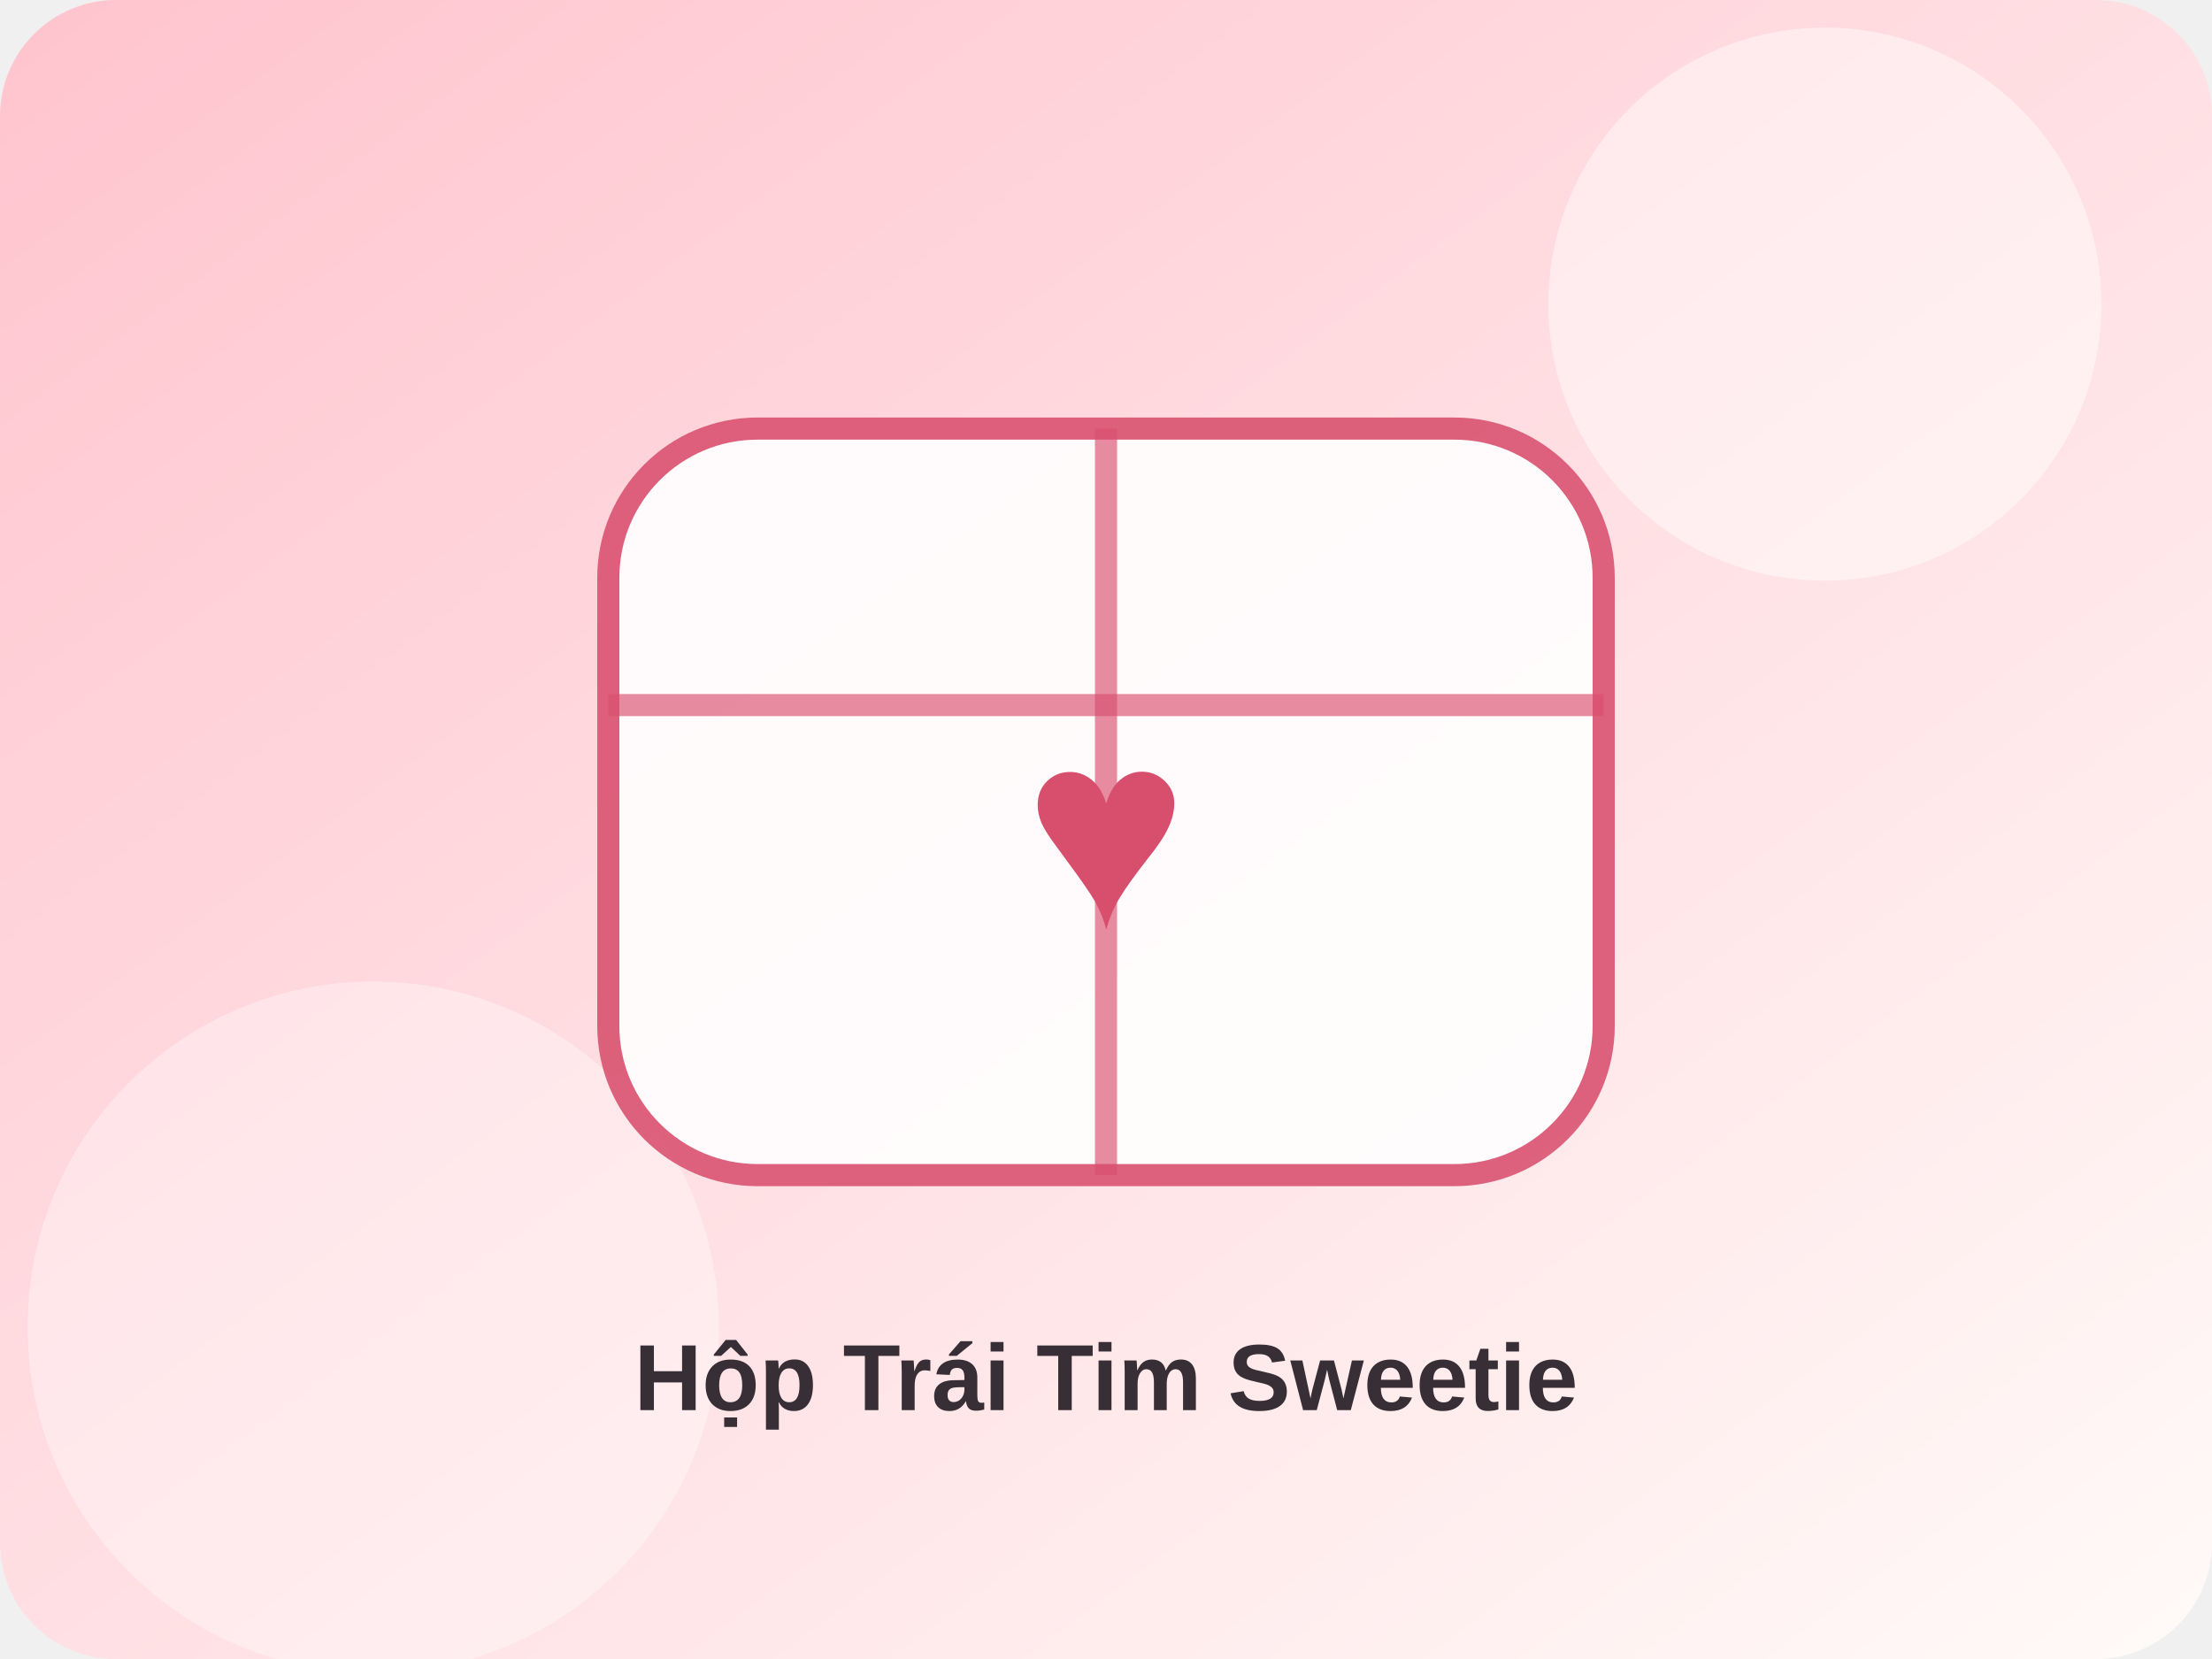
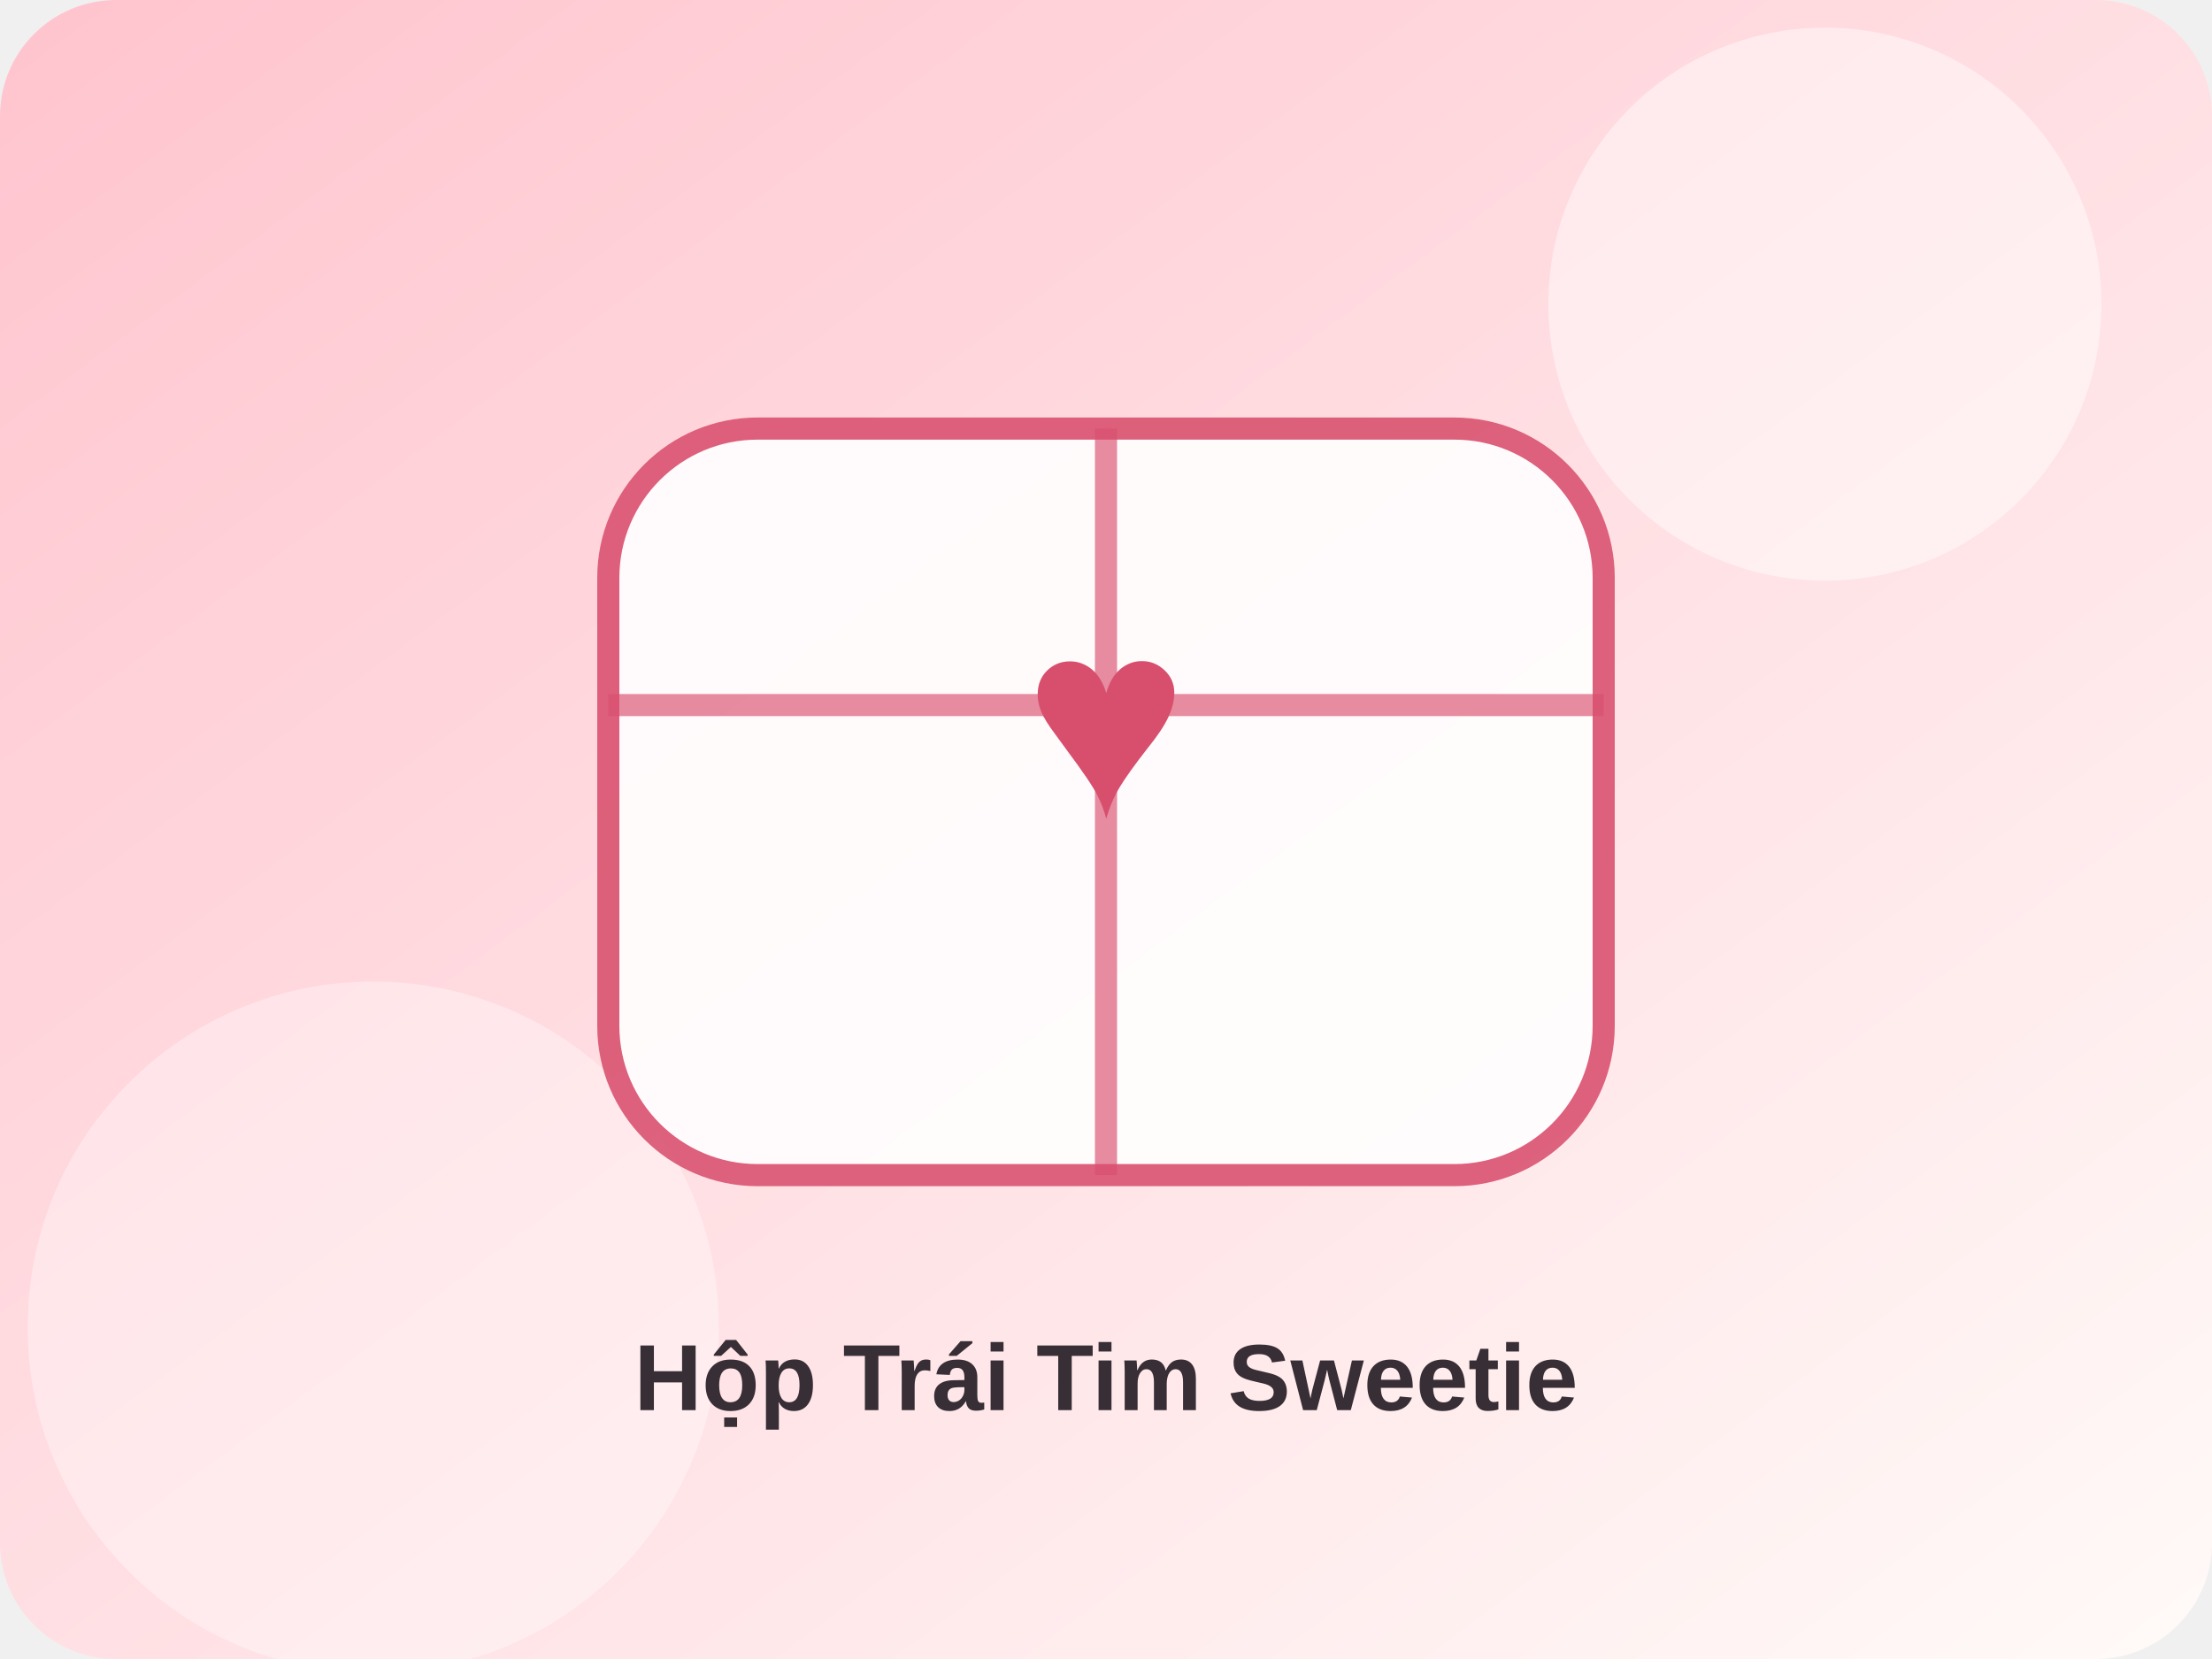
<svg xmlns="http://www.w3.org/2000/svg" width="800" height="600" viewBox="0 0 800 600">
  <defs>
    <linearGradient id="g" x1="0" y1="0" x2="1" y2="1">
      <stop stop-color="#ffc4ce" />
      <stop offset="1" stop-color="#fffaf8" />
    </linearGradient>
  </defs>
  <rect width="800" height="600" rx="42" fill="url(#g)" />
  <circle cx="660" cy="110" r="100" fill="#fff" opacity=".45" />
  <circle cx="135" cy="480" r="125" fill="#fff" opacity=".34" />
  <rect x="220" y="155" width="360" height="270" rx="54" fill="#fff" opacity=".88" stroke="#d84f6e" stroke-width="8" />
  <path d="M220 255h360" stroke="#d84f6e" stroke-width="8" opacity=".65" />
  <path d="M400 155v270" stroke="#d84f6e" stroke-width="8" opacity=".65" />
-   <text x="400" y="335" font-size="100" text-anchor="middle" font-family="Arial" fill="#d84f6e">♥</text>
+   <text x="400" y="295" font-size="100" text-anchor="middle" font-family="Arial" fill="#d84f6e">♥</text>
  <text x="400" y="510" font-size="34" font-weight="700" text-anchor="middle" font-family="Arial" fill="#382f36">Hộp Trái Tim Sweetie</text>
</svg>
